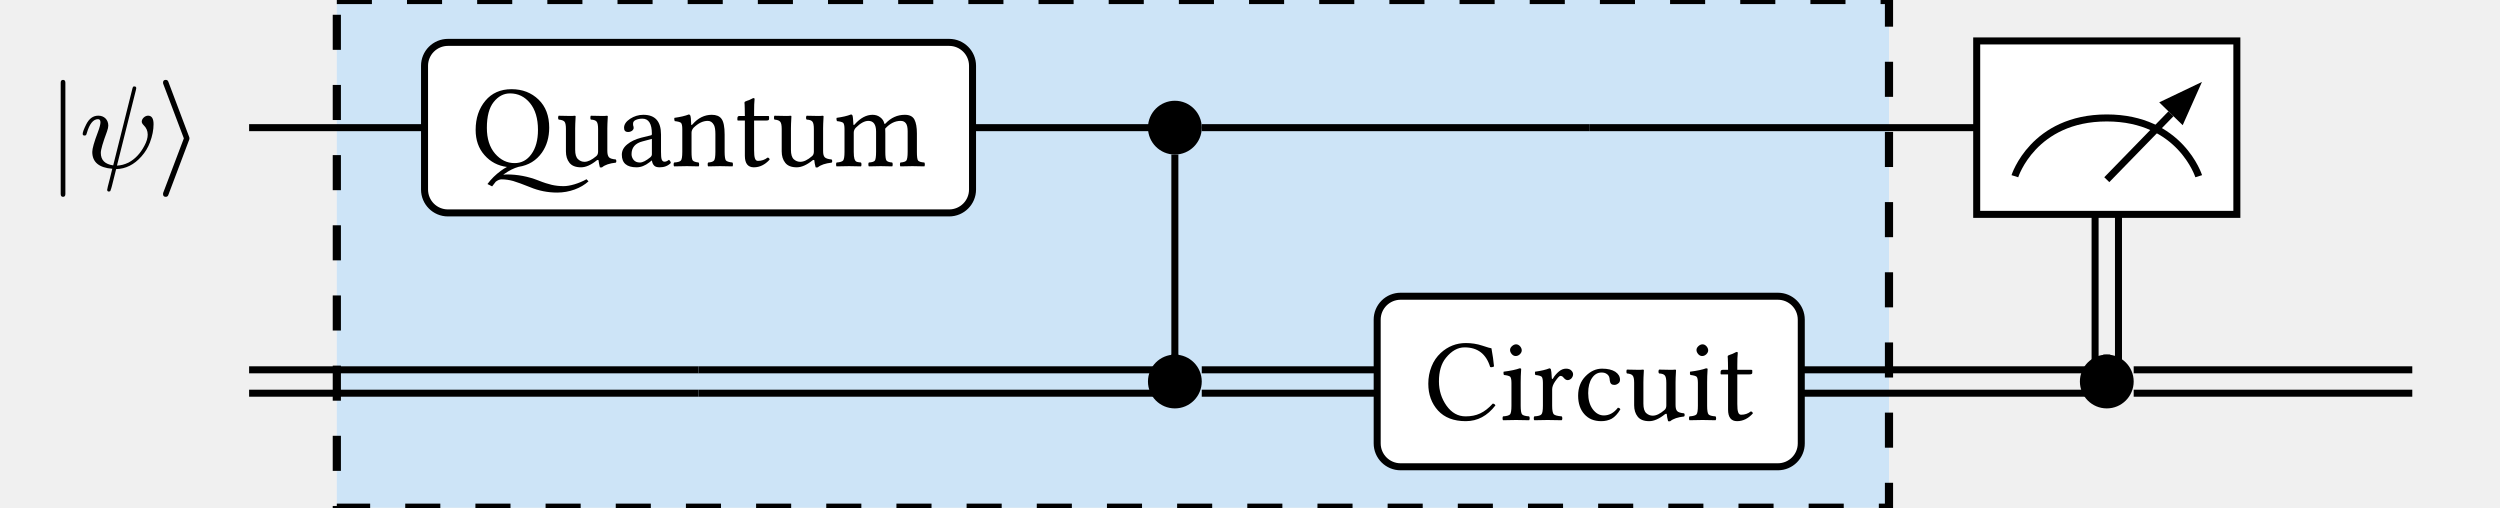
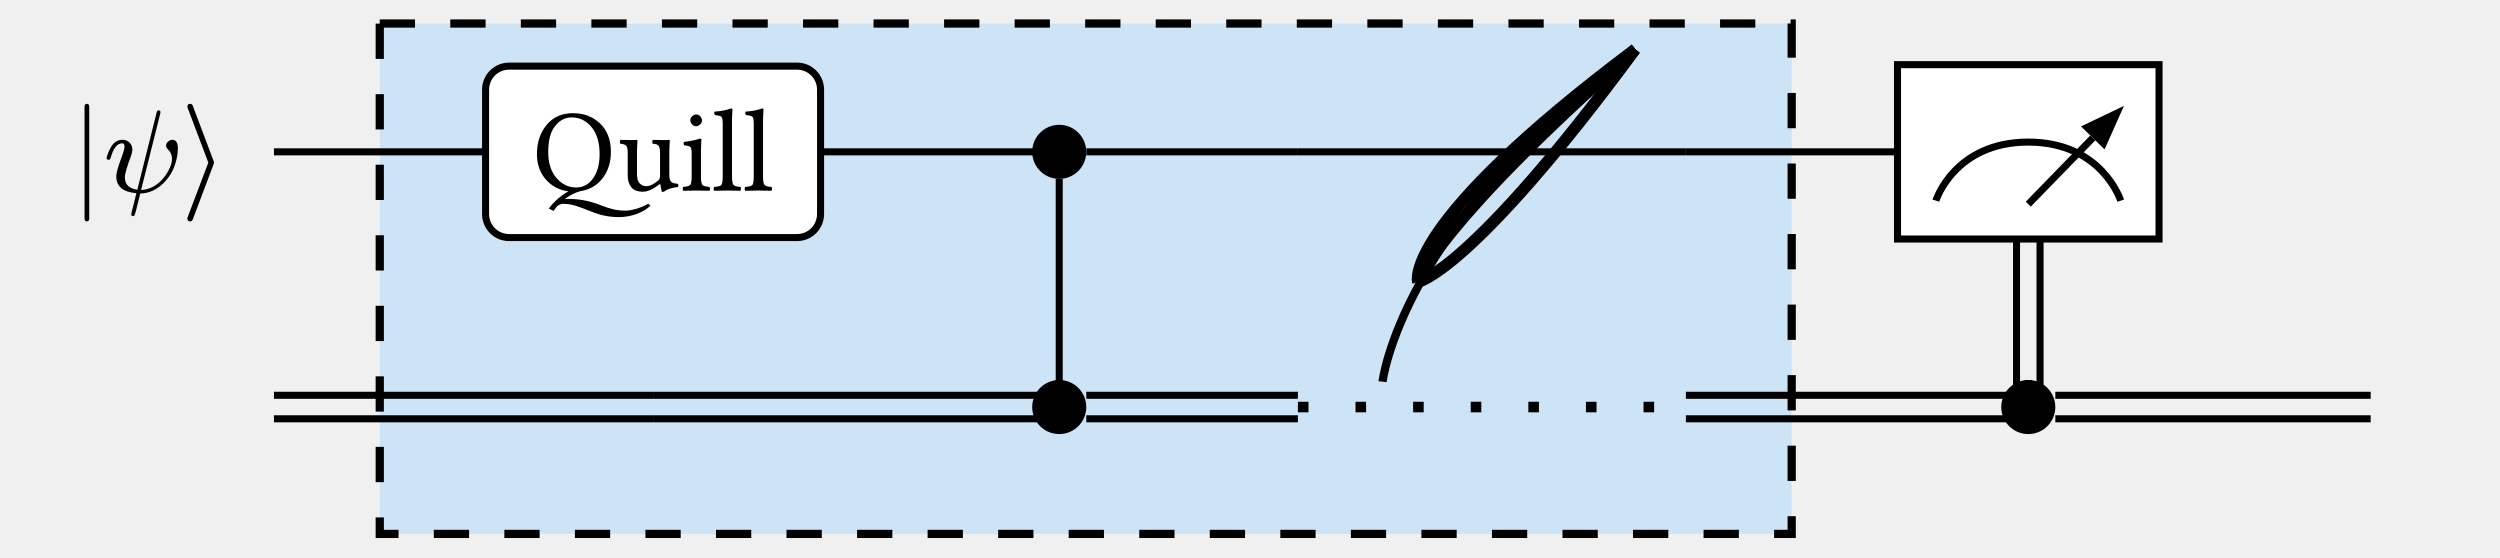
- <svg xmlns="http://www.w3.org/2000/svg" xmlns:xlink="http://www.w3.org/1999/xlink" version="1.1" width="213.764pt" height="43.412pt" viewBox="0 0 213.764 43.412">
+ <svg xmlns="http://www.w3.org/2000/svg" xmlns:xlink="http://www.w3.org/1999/xlink" version="1.1" width="212.638pt" height="47.412pt" viewBox="0 0 212.638 47.412">
  <defs>
    <path id="font_0_93" d="M.139-.25C.152-.25 .159-.242 .159-.226V.726C.159 .742 .152 .75 .139 .75 .126 .75 .119 .742 .119 .726V-.226C.119-.242 .126-.25 .139-.25Z" />
    <path id="font_0_3373" d="M.534 .393C.534 .384 .539 .374 .55 .363 .573 .341 .585 .314 .585 .282 .585 .254 .576 .222 .557 .187 .522 .12 .476 .072 .421 .043 .388 .027 .355 .018 .322 .017L.484 .663C.486 .672 .487 .677 .487 .679 .487 .689 .482 .694 .471 .694 .466 .694 .463 .693 .46 .691 .456 .683 .454 .677 .453 .671L.29 .019C.219 .029 .184 .064 .184 .126 .184 .154 .202 .215 .237 .309 .244 .329 .248 .346 .248 .359 .248 .409 .213 .444 .163 .444 .118 .444 .084 .419 .059 .369 .039 .329 .029 .302 .029 .288 .029 .279 .034 .274 .045 .274 .058 .274 .06 .28 .064 .294 .087 .374 .119 .414 .16 .414 .174 .414 .181 .405 .181 .387 .181 .371 .174 .343 .159 .303 .127 .219 .111 .162 .111 .134 .111 .047 .168-.001 .282-.01 .274-.045 .267-.074 .261-.096 .246-.153 .238-.185 .238-.192 .241-.2 .242-.205 .255-.205L.265-.201C.271-.185 .276-.17 .279-.157L.315-.013C.397-.011 .469 .025 .531 .095 .564 .132 .588 .172 .604 .215 .625 .271 .635 .323 .635 .371 .635 .42 .619 .444 .588 .444 .562 .444 .534 .419 .534 .393Z" />
    <path id="font_0_1701" d="M.278 .242C.279 .244 .279 .247 .279 .25 .279 .253 .279 .256 .278 .258L.098 .735C.094 .745 .087 .75 .076 .75 .061 .75 .053 .742 .053 .726 .053 .723 .053 .72 .054 .718L.231 .25 .054-.217C.053-.219 .053-.222 .053-.226 .053-.242 .061-.25 .076-.25 .087-.25 .094-.245 .098-.235L.278 .242Z" />
    <path id="font_1_2400" d="M.572-.122C.619-.141 .658-.153 .688-.16 .719-.167 .752-.171 .789-.171 .815-.171 .846-.166 .883-.155 .919-.144 .953-.13 .985-.112L1.002-.13C.97-.159 .93-.183 .883-.2 .836-.217 .786-.226 .734-.226 .654-.226 .577-.211 .503-.18 .44-.155 .392-.137 .358-.127 .325-.118 .291-.113 .258-.113 .243-.113 .226-.12 .209-.133 .199-.145 .188-.159 .178-.173L.138-.153C.169-.111 .207-.073 .254-.039 .27-.027 .287-.016 .305-.007 .228 .003 .164 .036 .113 .094 .062 .151 .037 .223 .037 .31 .037 .41 .065 .493 .12 .559 .175 .625 .25 .658 .344 .658 .437 .658 .514 .628 .575 .569 .636 .51 .666 .43 .666 .329 .666 .246 .645 .175 .604 .116 .556 .048 .489 .007 .404-.006 .364-.017 .324-.037 .283-.066 .28-.068 .277-.071 .273-.073 .284-.072 .294-.071 .304-.071 .395-.071 .485-.088 .572-.122M.331 .622C.276 .622 .23 .597 .191 .548 .152 .499 .133 .425 .133 .327 .133 .235 .156 .162 .203 .107 .25 .053 .305 .026 .37 .026 .429 .026 .477 .051 .514 .103 .551 .154 .57 .223 .57 .31 .57 .407 .547 .484 .502 .539 .457 .594 .4 .622 .331 .622M.938-.01C.892-.01 .859 .003 .839 .029 .819 .054 .809 .087 .809 .126V.318C.809 .349 .805 .37 .797 .38 .788 .39 .772 .396 .747 .398 .744 .401 .742 .406 .742 .414 .742 .422 .744 .428 .747 .431 .792 .43 .826 .429 .849 .429 .866 .429 .877 .43 .884 .431 .889 .431 .892 .429 .892 .425 .889 .376 .888 .342 .888 .322V.14C.888 .101 .896 .074 .913 .059 .929 .044 .947 .037 .968 .037 .997 .037 1.03 .053 1.068 .085 1.079 .094 1.084 .107 1.084 .124V.317C1.084 .349 1.08 .37 1.072 .38 1.064 .391 1.047 .397 1.022 .398 1.019 .401 1.018 .406 1.018 .414 1.018 .422 1.019 .428 1.022 .431 1.067 .43 1.101 .429 1.124 .429 1.141 .429 1.152 .43 1.159 .431 1.164 .431 1.167 .429 1.167 .425 1.164 .376 1.163 .342 1.163 .322V.13C1.163 .104 1.168 .086 1.177 .076 1.185 .066 1.205 .06 1.236 .057 1.238 .054 1.24 .049 1.24 .043 1.24 .037 1.239 .033 1.236 .03 1.182 .024 1.143 .011 1.118-.01 1.112-.012 1.106-.012 1.099-.01 1.093 .013 1.09 .033 1.088 .049 1.087 .052 1.085 .054 1.082 .053 1.079 .053 1.076 .052 1.073 .05 1.024 .01 .979-.01 .938-.01Z" />
-     <path id="font_1_68" d="M.293 .233 .214 .212C.15 .196 .119 .159 .119 .102 .119 .084 .125 .068 .137 .053 .15 .038 .167 .031 .191 .031 .214 .031 .243 .046 .279 .075 .288 .083 .293 .091 .293 .101V.233M.293 .048H.291L.271 .032C.235 .004 .199-.01 .162-.01 .078-.01 .036 .026 .036 .098 .036 .131 .051 .161 .082 .186 .112 .211 .152 .23 .201 .243L.287 .264C.291 .265 .293 .269 .293 .276 .293 .362 .266 .406 .212 .406 .19 .406 .171 .402 .155 .395 .14 .388 .132 .378 .132 .364 .132 .354 .132 .348 .134 .344 .136 .34 .137 .334 .137 .326 .137 .319 .133 .311 .124 .303 .114 .296 .103 .292 .09 .292 .066 .292 .055 .304 .055 .328 .055 .356 .072 .382 .107 .405 .141 .427 .179 .439 .22 .439 .321 .439 .371 .383 .371 .27V.123C.371 .109 .371 .098 .372 .09 .372 .082 .373 .073 .375 .064 .377 .055 .38 .048 .385 .044 .389 .04 .394 .038 .401 .038 .413 .038 .425 .043 .438 .054 .447 .049 .453 .04 .455 .027 .43 .002 .398-.01 .36-.01 .337-.01 .321-.005 .312 .005 .302 .015 .296 .029 .293 .048Z" />
-     <path id="font_1_81" d="M.184 .358C.231 .412 .286 .439 .348 .439 .386 .439 .414 .428 .431 .405 .449 .381 .458 .336 .458 .271V.122C.458 .083 .462 .058 .469 .049 .477 .04 .496 .034 .525 .031 .528 .028 .529 .022 .529 .014 .529 .006 .528 .001 .525-.002 .485-.001 .45 0 .419 0 .391 0 .357-.001 .317-.002 .314 .001 .313 .007 .313 .015 .313 .023 .314 .028 .317 .031 .344 .033 .361 .039 .368 .049 .375 .058 .379 .083 .379 .122V.274C.379 .309 .375 .335 .367 .351 .354 .375 .337 .387 .314 .387 .273 .387 .233 .368 .192 .328 .181 .315 .175 .301 .175 .286V.122C.175 .083 .178 .058 .185 .049 .192 .04 .209 .034 .236 .031 .238 .028 .24 .022 .24 .014 .24 .006 .239 .001 .236-.002 .196-.001 .163 0 .136 0 .103 0 .066-.001 .026-.002 .023 .001 .022 .006 .022 .014 .022 .022 .023 .028 .026 .031 .057 .033 .077 .039 .084 .048 .092 .057 .096 .082 .096 .122V.317C.096 .345 .092 .363 .085 .37 .077 .377 .059 .382 .031 .385 .027 .396 .026 .406 .029 .413 .078 .42 .119 .429 .152 .442 .157 .442 .161 .439 .164 .434 .168 .426 .171 .401 .172 .358 .172 .349 .176 .349 .184 .358Z" />
-     <path id="font_1_87" d="M.043 .429H.089C.089 .455 .089 .476 .088 .492 .088 .509 .088 .52 .087 .525 .087 .53 .087 .534 .086 .537 .086 .54 .086 .543 .086 .545 .086 .55 .093 .554 .108 .559 .12 .562 .131 .567 .142 .573 .153 .579 .16 .582 .164 .582 .169 .582 .172 .579 .172 .573 .169 .547 .168 .511 .168 .468V.429H.288C.293 .429 .296 .427 .296 .423V.403C.296 .394 .288 .39 .272 .39H.168V.137C.168 .105 .17 .081 .175 .067 .18 .052 .188 .045 .201 .045 .232 .045 .259 .054 .283 .073 .293 .073 .299 .067 .301 .056 .261 .012 .216-.01 .166-.01 .115-.01 .089 .023 .089 .089V.39H.03C.027 .39 .025 .392 .025 .396V.409C.025 .423 .031 .429 .043 .429Z" />
-     <path id="font_1_88" d="M.217-.01C.171-.01 .138 .003 .118 .029 .098 .054 .088 .087 .088 .126V.318C.088 .349 .084 .37 .075 .38 .067 .39 .051 .396 .026 .398 .023 .401 .022 .406 .022 .414 .022 .422 .023 .428 .026 .431 .071 .43 .105 .429 .128 .429 .145 .429 .156 .43 .163 .431 .168 .431 .171 .429 .171 .425 .168 .376 .167 .342 .167 .322V.14C.167 .101 .175 .074 .191 .059 .208 .044 .226 .037 .247 .037 .277 .037 .31 .053 .347 .085 .358 .094 .363 .107 .363 .124V.317C.363 .349 .359 .37 .351 .38 .343 .391 .326 .397 .301 .398 .298 .401 .296 .406 .296 .414 .296 .422 .298 .428 .301 .431 .346 .43 .38 .429 .403 .429 .419 .429 .431 .43 .438 .431 .443 .431 .446 .429 .446 .425 .443 .376 .442 .342 .442 .322V.13C.442 .104 .446 .086 .456 .076 .465 .066 .485 .06 .515 .057 .518 .054 .52 .049 .52 .043 .52 .037 .518 .033 .515 .03 .462 .024 .422 .011 .397-.01 .391-.012 .385-.012 .378-.01 .372 .013 .368 .033 .367 .049 .367 .052 .365 .054 .361 .053 .358 .053 .355 .052 .352 .05 .303 .01 .257-.01 .217-.01Z" />
-     <path id="font_1_80" d="M.17 .358C.171 .349 .175 .349 .182 .358 .23 .412 .281 .439 .334 .439 .359 .439 .381 .432 .399 .418 .418 .404 .429 .387 .434 .366 .436 .359 .439 .359 .445 .365 .491 .414 .546 .439 .61 .439 .651 .439 .678 .425 .692 .398 .706 .371 .713 .331 .713 .28V.122C.713 .082 .716 .057 .723 .048 .73 .039 .748 .033 .777 .031 .779 .028 .781 .022 .781 .014 .781 .006 .779 .001 .777-.002 .739-.001 .705 0 .674 0 .639 0 .605-.001 .572-.002 .569 .001 .568 .006 .568 .014 .568 .022 .569 .028 .572 .031 .599 .033 .616 .039 .623 .048 .63 .058 .634 .083 .634 .122V.298C.634 .33 .629 .353 .619 .366 .609 .38 .594 .387 .574 .387 .526 .387 .482 .365 .442 .321 .443 .313 .443 .299 .443 .281V.122C.443 .082 .446 .057 .453 .048 .46 .039 .476 .033 .502 .031 .505 .028 .506 .022 .506 .014 .506 .007 .505 .001 .502-.002 .469-.001 .436 0 .404 0 .369 0 .335-.001 .302-.002 .299 .001 .298 .007 .298 .015 .298 .023 .299 .028 .302 .031 .33 .033 .347 .038 .354 .048 .36 .057 .364 .082 .364 .122V.296C.364 .356 .342 .387 .298 .387 .266 .387 .23 .368 .19 .328 .179 .316 .173 .302 .173 .286V.122C.173 .094 .175 .075 .179 .062 .183 .05 .188 .043 .195 .039 .202 .035 .216 .033 .235 .031 .238 .028 .239 .022 .239 .014 .239 .006 .238 .001 .235-.002 .195-.001 .161 0 .134 0 .102 0 .066-.001 .026-.002 .023 .001 .022 .006 .022 .014 .022 .022 .023 .028 .026 .031 .055 .033 .074 .039 .082 .048 .09 .058 .094 .083 .094 .122V.317C.094 .345 .09 .363 .083 .37 .075 .377 .057 .382 .029 .385 .025 .396 .024 .406 .027 .413 .076 .42 .117 .429 .15 .442 .155 .442 .159 .439 .162 .434 .165 .427 .168 .401 .17 .358Z" />
-     <path id="font_1_38" d="M.357-.01C.254-.01 .175 .021 .12 .081 .065 .142 .037 .218 .037 .31 .037 .362 .046 .411 .065 .458 .083 .504 .11 .542 .143 .573 .205 .63 .277 .658 .358 .658 .406 .658 .453 .651 .498 .636 .544 .621 .57 .613 .577 .613 .587 .557 .595 .506 .599 .458 .586 .451 .575 .45 .566 .453 .532 .565 .459 .621 .347 .621 .289 .621 .236 .591 .188 .532 .148 .483 .128 .416 .128 .329 .128 .252 .15 .183 .193 .122 .237 .061 .291 .031 .356 .031 .403 .031 .444 .039 .48 .056 .517 .073 .553 .101 .588 .14 .598 .14 .606 .135 .611 .125 .542 .035 .458-.01 .357-.01Z" />
    <path id="font_1_76" d="M.09 .599C.09 .611 .096 .622 .107 .632 .118 .642 .13 .647 .142 .647 .155 .647 .166 .641 .176 .63 .185 .619 .19 .608 .19 .595 .19 .584 .185 .573 .174 .562 .163 .552 .152 .547 .138 .547 .126 .547 .115 .552 .105 .563 .095 .575 .09 .586 .09 .599M.181 .122C.181 .082 .185 .057 .193 .048 .201 .039 .221 .033 .253 .031 .256 .028 .258 .022 .258 .014 .258 .006 .256 .001 .253-.002 .209-.001 .172 0 .142 0 .111 0 .074-.001 .03-.002 .027 .001 .026 .006 .026 .014 .026 .022 .027 .028 .03 .031 .062 .033 .082 .039 .09 .048 .098 .057 .102 .082 .102 .122V.317C.102 .345 .098 .363 .091 .37 .083 .377 .065 .382 .037 .385 .033 .396 .033 .406 .035 .413 .097 .421 .143 .431 .172 .442 .181 .442 .185 .44 .185 .435 .182 .392 .181 .354 .181 .321V.122Z" />
-     <path id="font_1_85" d="M.176 .358C.176 .355 .177 .352 .179 .351 .181 .35 .184 .351 .187 .356 .2 .379 .217 .398 .237 .415 .256 .431 .277 .439 .298 .439 .317 .439 .332 .434 .342 .424 .353 .413 .358 .403 .358 .391 .358 .378 .353 .367 .344 .356 .334 .346 .323 .341 .311 .341 .299 .341 .287 .349 .275 .364 .268 .373 .26 .377 .249 .377 .241 .377 .226 .361 .203 .328 .187 .304 .179 .282 .179 .261V.122C.179 .082 .184 .058 .193 .049 .202 .04 .224 .034 .261 .031 .264 .028 .266 .022 .266 .014 .266 .006 .264 .001 .261-.002 .215-.001 .174 0 .14 0 .111 0 .073-.001 .026-.002 .023 .001 .022 .006 .022 .014 .022 .022 .023 .028 .026 .031 .058 .033 .079 .038 .087 .048 .096 .057 .1 .082 .1 .122V.317C.1 .345 .096 .363 .089 .37 .081 .377 .063 .382 .035 .385 .031 .396 .031 .406 .033 .413 .083 .42 .124 .429 .156 .442 .161 .442 .165 .439 .168 .434 .171 .426 .174 .401 .176 .358Z" />
-     <path id="font_1_70" d="M.398 .091C.375 .052 .35 .026 .324 .011 .298-.003 .268-.01 .235-.01 .173-.01 .125 .01 .09 .05 .055 .089 .037 .142 .037 .208 .037 .275 .058 .331 .1 .374 .142 .417 .189 .439 .242 .439 .289 .439 .327 .43 .354 .413 .381 .395 .395 .372 .395 .344 .395 .33 .39 .319 .379 .312 .369 .304 .358 .3 .346 .3 .323 .3 .311 .312 .308 .336 .307 .351 .305 .362 .302 .37 .298 .379 .292 .387 .281 .394 .27 .402 .256 .406 .237 .406 .204 .406 .176 .39 .155 .358 .134 .327 .123 .284 .123 .23 .123 .173 .136 .127 .162 .092 .188 .057 .22 .039 .257 .039 .303 .039 .343 .061 .377 .105 .388 .104 .395 .099 .398 .091Z" />
+     <path id="font_1_79" d="M.095 .122V.559C.095 .596 .092 .618 .085 .626 .079 .634 .06 .639 .031 .641 .023 .649 .021 .659 .025 .671 .084 .675 .131 .685 .165 .698 .174 .698 .178 .695 .178 .688 .176 .661 .174 .626 .174 .583V.122C.174 .082 .178 .057 .187 .048 .195 .038 .215 .032 .246 .031 .249 .028 .25 .022 .25 .014 .25 .006 .249 .001 .246-.002 .202-.001 .165 0 .135 0 .107 0 .069-.001 .023-.002 .02 .001 .018 .006 .018 .014 .018 .022 .02 .028 .023 .031 .054 .032 .074 .038 .083 .047 .091 .057 .095 .082 .095 .122Z" />
  </defs>
-   <path transform="matrix(1,0,0,1,13.8,0)" d="M15 0H147.719V43.412H15Z" fill="#cde4f7" />
-   <path transform="matrix(1,0,0,1,13.8,0)" stroke-width=".7" stroke-linecap="butt" stroke-dasharray="3,3" stroke-miterlimit="4" stroke-linejoin="miter" fill="none" stroke="#000000" d="M15 0H147.719V43.412H15Z" />
-   <path transform="matrix(1,0,0,1,13.8,0)" stroke-width=".6" stroke-linecap="butt" stroke-miterlimit="4" stroke-linejoin="miter" fill="none" stroke="#000000" d="M7.5 10.915H45.929" />
-   <path transform="matrix(1,0,0,1,13.8,0)" stroke-width=".6" stroke-linecap="butt" stroke-miterlimit="4" stroke-linejoin="miter" fill="none" stroke="#000000" d="M86.657 13.215V32.621" />
-   <path transform="matrix(1,0,0,1,13.8,0)" stroke-width=".6" stroke-linecap="butt" stroke-miterlimit="4" stroke-linejoin="miter" fill="none" stroke="#000000" d="M69.357 10.915H86.657" />
-   <path transform="matrix(1,0,0,1,13.8,0)" stroke-width=".6" stroke-linecap="butt" stroke-miterlimit="4" stroke-linejoin="miter" fill="none" stroke="#000000" d="M88.957 10.915H122.088" />
-   <path transform="matrix(1,0,0,1,13.8,0)" stroke-width=".6" stroke-linecap="butt" stroke-miterlimit="4" stroke-linejoin="miter" fill="none" stroke="#000000" d="M165.342 18.33V32.621" />
-   <path transform="matrix(1,0,0,1,13.8,0)" stroke-width=".6" stroke-linecap="butt" stroke-miterlimit="4" stroke-linejoin="miter" fill="none" stroke="#000000" d="M167.342 18.33V32.621" />
-   <path transform="matrix(1,0,0,1,13.8,0)" stroke-width=".6" stroke-linecap="butt" stroke-miterlimit="4" stroke-linejoin="miter" fill="none" stroke="#000000" d="M122.088 10.915H166.342" />
-   <path transform="matrix(1,0,0,1,13.8,0)" stroke-width=".6" stroke-linecap="butt" stroke-miterlimit="4" stroke-linejoin="miter" fill="none" stroke="#000000" d="M7.5 31.621H45.929" />
-   <path transform="matrix(1,0,0,1,13.8,0)" stroke-width=".6" stroke-linecap="butt" stroke-miterlimit="4" stroke-linejoin="miter" fill="none" stroke="#000000" d="M7.5 33.621H45.929" />
-   <path transform="matrix(1,0,0,1,13.8,0)" stroke-width=".6" stroke-linecap="butt" stroke-miterlimit="4" stroke-linejoin="miter" fill="none" stroke="#000000" d="M86.657 30.321V32.621" />
-   <path transform="matrix(1,0,0,1,13.8,0)" stroke-width=".6" stroke-linecap="butt" stroke-miterlimit="4" stroke-linejoin="miter" fill="none" stroke="#000000" d="M45.929 31.621H86.657" />
-   <path transform="matrix(1,0,0,1,13.8,0)" stroke-width=".6" stroke-linecap="butt" stroke-miterlimit="4" stroke-linejoin="miter" fill="none" stroke="#000000" d="M45.929 33.621H86.657" />
-   <path transform="matrix(1,0,0,1,13.8,0)" stroke-width=".6" stroke-linecap="butt" stroke-miterlimit="4" stroke-linejoin="miter" fill="none" stroke="#000000" d="M88.957 31.621H122.088" />
-   <path transform="matrix(1,0,0,1,13.8,0)" stroke-width=".6" stroke-linecap="butt" stroke-miterlimit="4" stroke-linejoin="miter" fill="none" stroke="#000000" d="M88.957 33.621H122.088" />
-   <path transform="matrix(1,0,0,1,13.8,0)" stroke-width=".6" stroke-linecap="butt" stroke-miterlimit="4" stroke-linejoin="miter" fill="none" stroke="#000000" d="M166.342 30.321V32.621" />
-   <path transform="matrix(1,0,0,1,13.8,0)" stroke-width=".6" stroke-linecap="butt" stroke-miterlimit="4" stroke-linejoin="miter" fill="none" stroke="#000000" d="M140.219 31.621H166.342" />
-   <path transform="matrix(1,0,0,1,13.8,0)" stroke-width=".6" stroke-linecap="butt" stroke-miterlimit="4" stroke-linejoin="miter" fill="none" stroke="#000000" d="M140.219 33.621H166.342" />
-   <path transform="matrix(1,0,0,1,13.8,0)" stroke-width=".6" stroke-linecap="butt" stroke-miterlimit="4" stroke-linejoin="miter" fill="none" stroke="#000000" d="M168.642 31.621H192.464" />
-   <path transform="matrix(1,0,0,1,13.8,0)" stroke-width=".6" stroke-linecap="butt" stroke-miterlimit="4" stroke-linejoin="miter" fill="none" stroke="#000000" d="M168.642 33.621H192.464" />
-   <use data-text="|" xlink:href="#font_0_93" transform="matrix(10,0,0,-10,4,14.33)" />
-   <use data-text="𝜓" xlink:href="#font_0_3373" transform="matrix(10,0,0,-10,6.78,14.33)" />
-   <use data-text="⟩" xlink:href="#font_0_1701" transform="matrix(10,0,0,-10,13.41,14.33)" />
-   <path transform="matrix(1,0,0,1,13.8,0)" d="M23.086 4.21C23.461 3.835 23.97 3.624 24.5 3.624H67.357C68.462 3.624 69.357 4.519 69.357 5.624V16.206C69.357 17.311 68.462 18.206 67.357 18.206H24.5C23.395 18.206 22.5 17.311 22.5 16.206V5.624C22.5 5.094 22.711 4.585 23.086 4.21Z" fill="#ffffff" />
-   <path transform="matrix(1,0,0,1,13.8,0)" stroke-width=".6" stroke-linecap="butt" stroke-miterlimit="4" stroke-linejoin="miter" fill="none" stroke="#000000" d="M23.086 4.21C23.461 3.835 23.97 3.624 24.5 3.624H67.357C68.462 3.624 69.357 4.519 69.357 5.624V16.206C69.357 17.311 68.462 18.206 67.357 18.206H24.5C23.395 18.206 22.5 17.311 22.5 16.206V5.624C22.5 5.094 22.711 4.585 23.086 4.21Z" />
-   <use data-text="Q" xlink:href="#font_1_2400" transform="matrix(10,0,0,-10,40.3,14.20602)" />
-   <use data-text="a" xlink:href="#font_1_68" transform="matrix(10,0,0,-10,52.81,14.20602)" />
-   <use data-text="n" xlink:href="#font_1_81" transform="matrix(10,0,0,-10,57.38,14.20602)" />
-   <use data-text="t" xlink:href="#font_1_87" transform="matrix(10,0,0,-10,62.8,14.20602)" />
-   <use data-text="u" xlink:href="#font_1_88" transform="matrix(10,0,0,-10,65.96001,14.20602)" />
-   <use data-text="m" xlink:href="#font_1_80" transform="matrix(10,0,0,-10,71.27001,14.20602)" />
-   <path transform="matrix(1,0,0,1,13.8,0)" d="M84.357 10.915C84.357 9.646 85.388 8.615 86.657 8.615 87.927 8.615 88.957 9.646 88.957 10.915 88.957 12.184 87.927 13.215 86.657 13.215 85.388 13.215 84.357 12.184 84.357 10.915" />
-   <path transform="matrix(1,0,0,1,13.8,0)" d="M155.219 3.5H177.464V18.33H155.219Z" fill="#ffffff" />
-   <path transform="matrix(1,0,0,1,13.8,0)" stroke-width=".6" stroke-linecap="butt" stroke-miterlimit="4" stroke-linejoin="miter" fill="none" stroke="#000000" d="M155.219 3.5H177.464V18.33H155.219Z" />
-   <path transform="matrix(1,0,0,1,13.8,0)" stroke-width=".6" stroke-linecap="butt" stroke-miterlimit="4" stroke-linejoin="miter" fill="none" stroke="#000000" d="M158.482 15.067C158.482 15.067 160.054 10.085 166.342 10.085 172.63 10.085 174.202 15.067 174.202 15.067" />
-   <path transform="matrix(1,0,0,1,13.8,0)" stroke-width=".6" stroke-linecap="butt" stroke-miterlimit="4" stroke-linejoin="miter" fill="none" stroke="#000000" d="M166.342 15.364 171.829 9.729" />
-   <path transform="matrix(1,0,0,1,13.8,0)" d="M174.479 7.006 170.826 8.752 172.832 10.705 174.479 7.006Z" />
-   <path transform="matrix(1,0,0,1,13.8,0)" d="M84.357 32.621C84.357 31.352 85.388 30.321 86.657 30.321 87.927 30.321 88.957 31.352 88.957 32.621 88.957 33.89 87.927 34.921 86.657 34.921 85.388 34.921 84.357 33.89 84.357 32.621" />
-   <path transform="matrix(1,0,0,1,13.8,0)" d="M104.543 25.916C104.918 25.541 105.427 25.33 105.957 25.33H138.219C139.324 25.33 140.219 26.225 140.219 27.33V37.912C140.219 39.017 139.324 39.912 138.219 39.912H105.957C104.853 39.912 103.957 39.017 103.957 37.912V27.33C103.957 26.8 104.168 26.291 104.543 25.916Z" fill="#ffffff" />
-   <path transform="matrix(1,0,0,1,13.8,0)" stroke-width=".6" stroke-linecap="butt" stroke-miterlimit="4" stroke-linejoin="miter" fill="none" stroke="#000000" d="M104.543 25.916C104.918 25.541 105.427 25.33 105.957 25.33H138.219C139.324 25.33 140.219 26.225 140.219 27.33V37.912C140.219 39.017 139.324 39.912 138.219 39.912H105.957C104.853 39.912 103.957 39.017 103.957 37.912V27.33C103.957 26.8 104.168 26.291 104.543 25.916Z" />
-   <use data-text="C" xlink:href="#font_1_38" transform="matrix(10,0,0,-10,121.7574,35.91203)" />
-   <use data-text="i" xlink:href="#font_1_76" transform="matrix(10,0,0,-10,128.2174,35.91203)" />
-   <use data-text="r" xlink:href="#font_1_85" transform="matrix(10,0,0,-10,130.9274,35.91203)" />
-   <use data-text="c" xlink:href="#font_1_70" transform="matrix(10,0,0,-10,134.5693,35.91203)" />
-   <use data-text="u" xlink:href="#font_1_88" transform="matrix(10,0,0,-10,138.8493,35.91203)" />
-   <use data-text="i" xlink:href="#font_1_76" transform="matrix(10,0,0,-10,144.1593,35.91203)" />
-   <use data-text="t" xlink:href="#font_1_87" transform="matrix(10,0,0,-10,146.8693,35.91203)" />
-   <path transform="matrix(1,0,0,1,13.8,0)" d="M164.042 32.621C164.042 31.352 165.073 30.321 166.342 30.321 167.611 30.321 168.642 31.352 168.642 32.621 168.642 33.89 167.611 34.921 166.342 34.921 165.073 34.921 164.042 33.89 164.042 32.621" />
+   <path transform="matrix(1,0,0,1,14.3,2)" d="M18 0H138.093V43.412H18Z" fill="#cde4f7" />
+   <path transform="matrix(1,0,0,1,14.3,2)" stroke-width=".7" stroke-linecap="butt" stroke-dasharray="3,3" stroke-miterlimit="4" stroke-linejoin="miter" fill="none" stroke="#000000" d="M18 0H138.093V43.412H18Z" />
+   <path transform="matrix(1,0,0,1,14.3,2)" stroke-width=".6" stroke-linecap="butt" stroke-miterlimit="4" stroke-linejoin="miter" fill="none" stroke="#000000" d="M9 10.915H41.247" />
+   <path transform="matrix(1,0,0,1,14.3,2)" stroke-width=".6" stroke-linecap="butt" stroke-miterlimit="4" stroke-linejoin="miter" fill="none" stroke="#000000" d="M75.793 13.215V32.621" />
+   <path transform="matrix(1,0,0,1,14.3,2)" stroke-width=".6" stroke-linecap="butt" stroke-miterlimit="4" stroke-linejoin="miter" fill="none" stroke="#000000" d="M55.493 10.915H75.793" />
+   <path transform="matrix(1,0,0,1,14.3,2)" stroke-width=".6" stroke-linecap="butt" stroke-miterlimit="4" stroke-linejoin="miter" fill="none" stroke="#000000" d="M78.093 10.915H96.093" />
+   <path transform="matrix(1,0,0,1,14.3,2)" stroke-width=".6" stroke-linecap="butt" stroke-miterlimit="4" stroke-linejoin="miter" fill="none" stroke="#000000" d="M96.093 10.915H129.093" />
+   <path transform="matrix(1,0,0,1,14.3,2)" stroke-width=".6" stroke-linecap="butt" stroke-miterlimit="4" stroke-linejoin="miter" fill="none" stroke="#000000" d="M157.216 18.33V32.621" />
+   <path transform="matrix(1,0,0,1,14.3,2)" stroke-width=".6" stroke-linecap="butt" stroke-miterlimit="4" stroke-linejoin="miter" fill="none" stroke="#000000" d="M159.216 18.33V32.621" />
+   <path transform="matrix(1,0,0,1,14.3,2)" stroke-width=".6" stroke-linecap="butt" stroke-miterlimit="4" stroke-linejoin="miter" fill="none" stroke="#000000" d="M129.093 10.915H158.216" />
+   <path transform="matrix(1,0,0,1,14.3,2)" stroke-width=".6" stroke-linecap="butt" stroke-miterlimit="4" stroke-linejoin="miter" fill="none" stroke="#000000" d="M9 31.621H41.247" />
+   <path transform="matrix(1,0,0,1,14.3,2)" stroke-width=".6" stroke-linecap="butt" stroke-miterlimit="4" stroke-linejoin="miter" fill="none" stroke="#000000" d="M9 33.621H41.247" />
+   <path transform="matrix(1,0,0,1,14.3,2)" stroke-width=".6" stroke-linecap="butt" stroke-miterlimit="4" stroke-linejoin="miter" fill="none" stroke="#000000" d="M75.793 30.321V32.621" />
+   <path transform="matrix(1,0,0,1,14.3,2)" stroke-width=".6" stroke-linecap="butt" stroke-miterlimit="4" stroke-linejoin="miter" fill="none" stroke="#000000" d="M41.247 31.621H75.793" />
+   <path transform="matrix(1,0,0,1,14.3,2)" stroke-width=".6" stroke-linecap="butt" stroke-miterlimit="4" stroke-linejoin="miter" fill="none" stroke="#000000" d="M41.247 33.621H75.793" />
+   <path transform="matrix(1,0,0,1,14.3,2)" stroke-width=".6" stroke-linecap="butt" stroke-miterlimit="4" stroke-linejoin="miter" fill="none" stroke="#000000" d="M78.093 31.621H96.093" />
+   <path transform="matrix(1,0,0,1,14.3,2)" stroke-width=".6" stroke-linecap="butt" stroke-miterlimit="4" stroke-linejoin="miter" fill="none" stroke="#000000" d="M78.093 33.621H96.093" />
+   <path transform="matrix(1,0,0,1,14.3,2)" stroke-width=".9" stroke-linecap="butt" stroke-dasharray=".9,4" stroke-miterlimit="4" stroke-linejoin="miter" fill="none" stroke="#000000" d="M96.093 32.621H129.093" />
+   <path transform="matrix(1,0,0,1,14.3,2)" stroke-width=".6" stroke-linecap="butt" stroke-miterlimit="4" stroke-linejoin="miter" fill="none" stroke="#000000" d="M158.216 30.321V32.621" />
+   <path transform="matrix(1,0,0,1,14.3,2)" stroke-width=".6" stroke-linecap="butt" stroke-miterlimit="4" stroke-linejoin="miter" fill="none" stroke="#000000" d="M129.093 31.621H158.216" />
+   <path transform="matrix(1,0,0,1,14.3,2)" stroke-width=".6" stroke-linecap="butt" stroke-miterlimit="4" stroke-linejoin="miter" fill="none" stroke="#000000" d="M129.093 33.621H158.216" />
+   <path transform="matrix(1,0,0,1,14.3,2)" stroke-width=".6" stroke-linecap="butt" stroke-miterlimit="4" stroke-linejoin="miter" fill="none" stroke="#000000" d="M160.516 31.621H187.338" />
+   <path transform="matrix(1,0,0,1,14.3,2)" stroke-width=".6" stroke-linecap="butt" stroke-miterlimit="4" stroke-linejoin="miter" fill="none" stroke="#000000" d="M160.516 33.621H187.338" />
+   <path transform="matrix(1,0,0,1,14.3,2)" stroke-width=".7" stroke-linecap="butt" stroke-miterlimit="4" stroke-linejoin="miter" fill="none" stroke="#000000" d="M103.293 30.463C103.293 30.463 104.793 17.183 124.793 2.183" />
+   <path transform="matrix(1,0,0,1,14.3,2)" stroke-width="1" stroke-linecap="butt" stroke-miterlimit="4" stroke-linejoin="miter" fill="none" stroke="#000000" d="M106.303 21.979C106.303 21.979 104.793 17.183 124.793 2.183" />
+   <path transform="matrix(1,0,0,1,14.3,2)" stroke-width="1" stroke-linecap="butt" stroke-miterlimit="4" stroke-linejoin="miter" fill="none" stroke="#000000" d="M106.303 21.979C106.303 21.979 107.793 17.183 124.793 2.183" />
+   <path transform="matrix(1,0,0,1,14.3,2)" stroke-width="1" stroke-linecap="butt" stroke-miterlimit="4" stroke-linejoin="miter" fill="none" stroke="#000000" d="M106.303 21.979C106.303 21.979 110.793 21.183 124.793 2.183" />
+   <use data-text="|" xlink:href="#font_0_93" transform="matrix(10,0,0,-10,6,16.33)" />
+   <use data-text="𝜓" xlink:href="#font_0_3373" transform="matrix(10,0,0,-10,8.780001,16.33)" />
+   <use data-text="⟩" xlink:href="#font_0_1701" transform="matrix(10,0,0,-10,15.41,16.33)" />
+   <path transform="matrix(1,0,0,1,14.3,2)" d="M27.586 4.21C27.961 3.835 28.47 3.624 29 3.624H53.493C54.598 3.624 55.493 4.519 55.493 5.624V16.206C55.493 17.311 54.598 18.206 53.493 18.206H29C27.895 18.206 27 17.311 27 16.206V5.624C27 5.094 27.211 4.585 27.586 4.21Z" fill="#ffffff" />
+   <path transform="matrix(1,0,0,1,14.3,2)" stroke-width=".6" stroke-linecap="butt" stroke-miterlimit="4" stroke-linejoin="miter" fill="none" stroke="#000000" d="M27.586 4.21C27.961 3.835 28.47 3.624 29 3.624H53.493C54.598 3.624 55.493 4.519 55.493 5.624V16.206C55.493 17.311 54.598 18.206 53.493 18.206H29C27.895 18.206 27 17.311 27 16.206V5.624C27 5.094 27.211 4.585 27.586 4.21Z" />
+   <use data-text="Q" xlink:href="#font_1_2400" transform="matrix(10,0,0,-10,45.3,16.20602)" />
+   <use data-text="i" xlink:href="#font_1_76" transform="matrix(10,0,0,-10,57.81,16.20602)" />
+   <use data-text="l" xlink:href="#font_1_79" transform="matrix(10,0,0,-10,60.52,16.20602)" />
+   <use data-text="l" xlink:href="#font_1_79" transform="matrix(10,0,0,-10,63.16,16.20602)" />
+   <path transform="matrix(1,0,0,1,14.3,2)" d="M73.493 10.915C73.493 9.646 74.524 8.615 75.793 8.615 77.062 8.615 78.093 9.646 78.093 10.915 78.093 12.184 77.062 13.215 75.793 13.215 74.524 13.215 73.493 12.184 73.493 10.915" />
+   <path transform="matrix(1,0,0,1,14.3,2)" d="M147.093 3.5H169.338V18.33H147.093Z" fill="#ffffff" />
+   <path transform="matrix(1,0,0,1,14.3,2)" stroke-width=".6" stroke-linecap="butt" stroke-miterlimit="4" stroke-linejoin="miter" fill="none" stroke="#000000" d="M147.093 3.5H169.338V18.33H147.093Z" />
+   <path transform="matrix(1,0,0,1,14.3,2)" stroke-width=".6" stroke-linecap="butt" stroke-miterlimit="4" stroke-linejoin="miter" fill="none" stroke="#000000" d="M150.356 15.067C150.356 15.067 151.928 10.085 158.216 10.085 164.504 10.085 166.076 15.067 166.076 15.067" />
+   <path transform="matrix(1,0,0,1,14.3,2)" stroke-width=".6" stroke-linecap="butt" stroke-miterlimit="4" stroke-linejoin="miter" fill="none" stroke="#000000" d="M158.216 15.364 163.703 9.729" />
+   <path transform="matrix(1,0,0,1,14.3,2)" d="M166.353 7.006 162.7 8.752 164.706 10.705 166.353 7.006Z" />
+   <path transform="matrix(1,0,0,1,14.3,2)" d="M73.493 32.621C73.493 31.352 74.524 30.321 75.793 30.321 77.062 30.321 78.093 31.352 78.093 32.621 78.093 33.89 77.062 34.921 75.793 34.921 74.524 34.921 73.493 33.89 73.493 32.621" />
+   <path transform="matrix(1,0,0,1,14.3,2)" d="M155.916 32.621C155.916 31.352 156.947 30.321 158.216 30.321 159.485 30.321 160.516 31.352 160.516 32.621 160.516 33.89 159.485 34.921 158.216 34.921 156.947 34.921 155.916 33.89 155.916 32.621" />
</svg>
